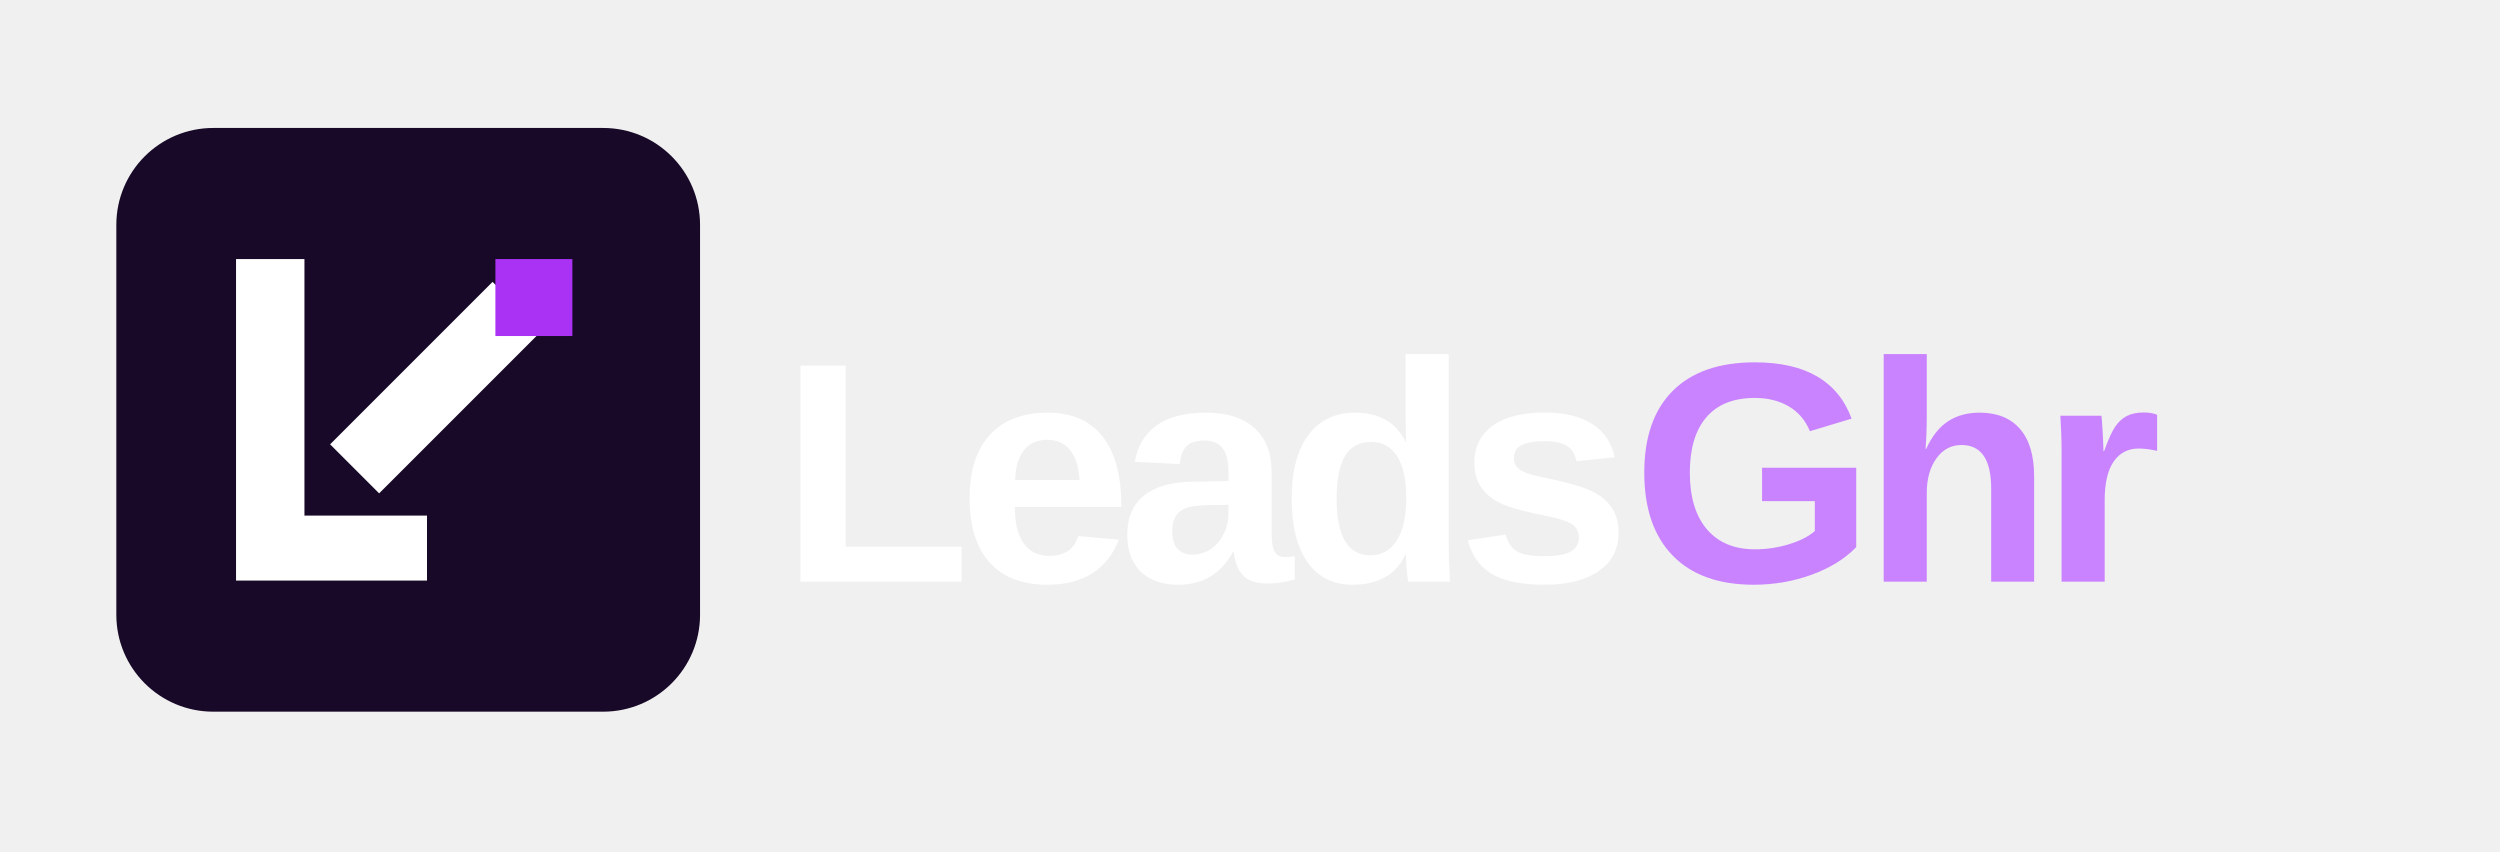
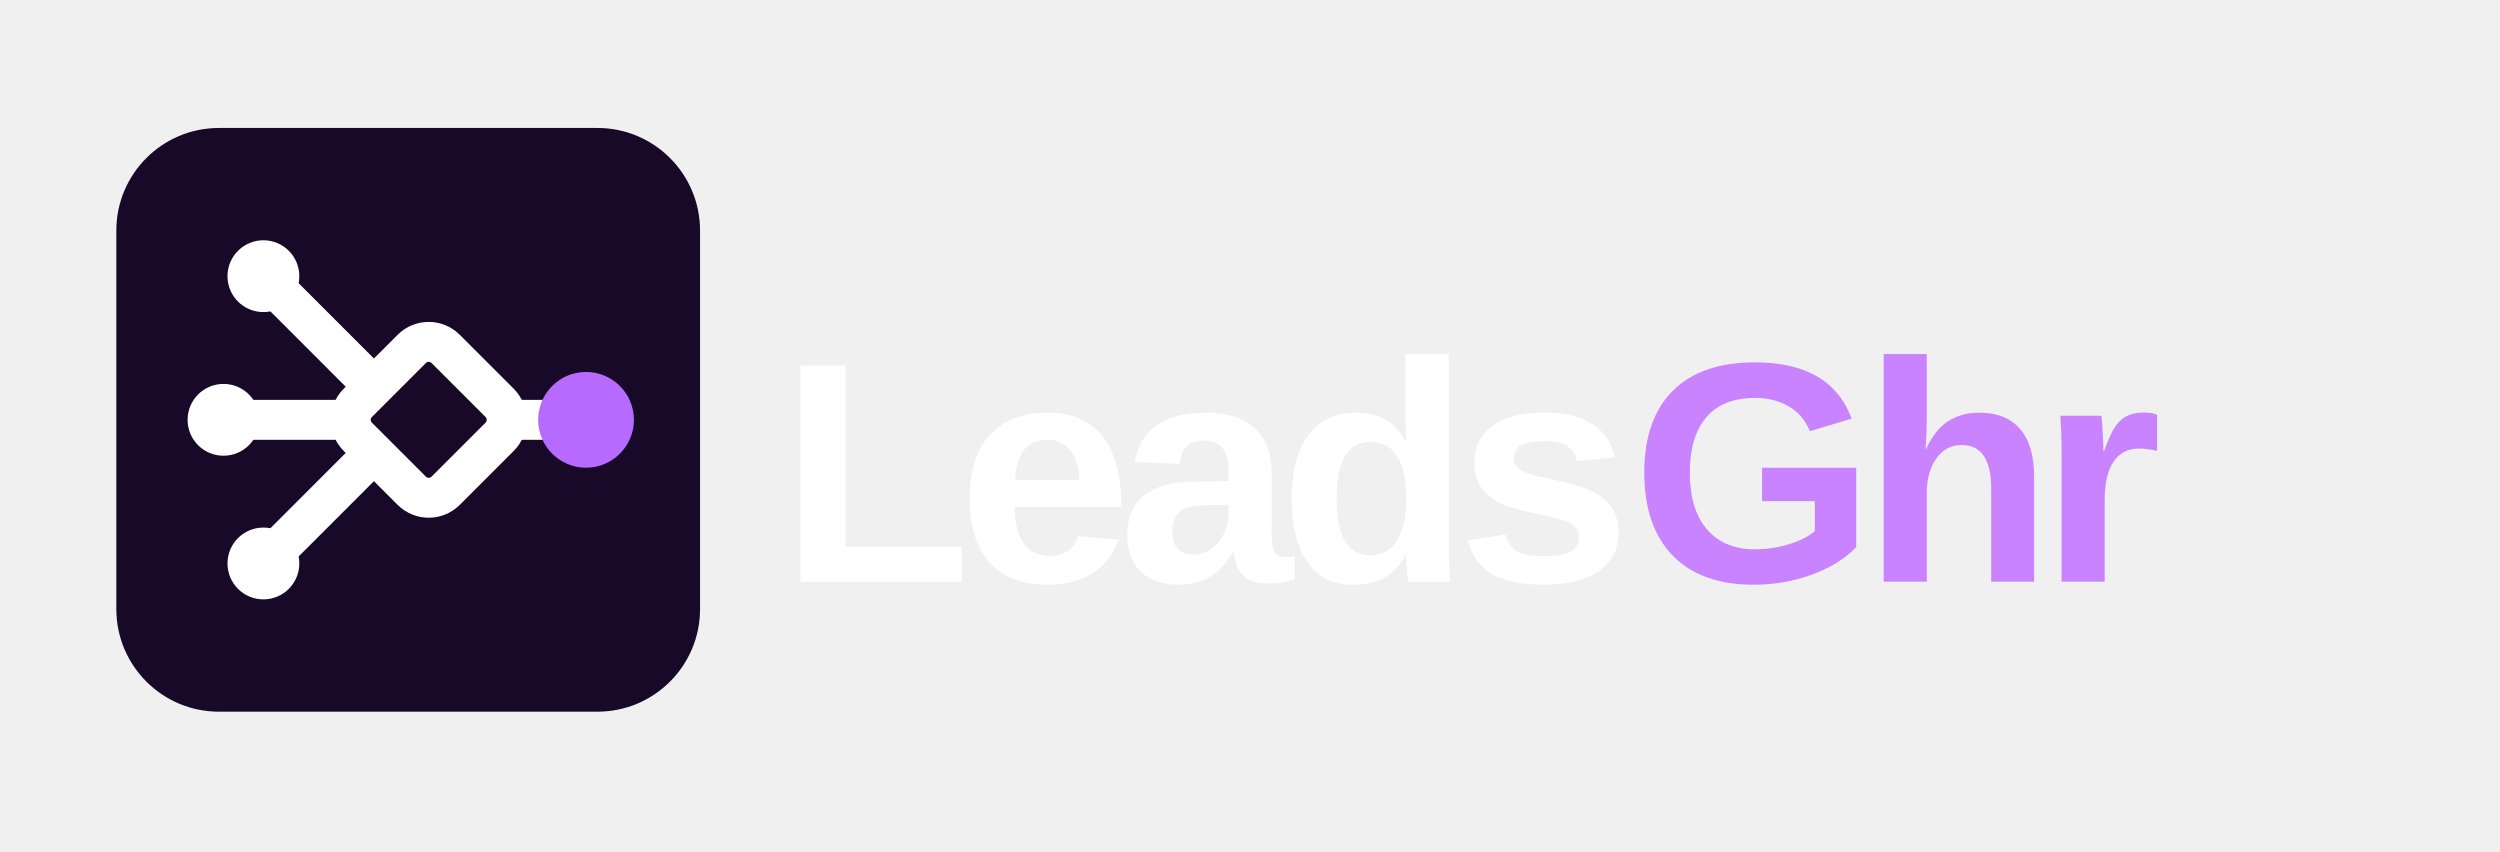
<svg xmlns="http://www.w3.org/2000/svg" width="2149" height="732" viewBox="0 0 2149 732" role="img" aria-label="LeadsGhr logo">
  <g transform="translate(100 110) scale(.49)">
-     <rect width="1024" height="1024" rx="170" fill="#170927" />
-     <path d="M210 230h120v450h215v114H210V230Z" fill="#FFFFFF" />
-     <path d="m375 555 285-285 86 86-285 285-86-86Z" fill="#FFFFFF" />
-     <path d="M665 230h135v135H665z" fill="#A932F5" />
+     <rect width="1024" height="1024" rx="180" fill="#170927" />
+     <path d="M258 260 449 451M188 512h214M258 764l191-191M684 512h140" fill="none" stroke="#FFFFFF" stroke-width="70" stroke-linecap="round" />
+     <circle cx="258" cy="260" r="63" fill="#FFFFFF" />
+     <circle cx="188" cy="512" r="63" fill="#FFFFFF" />
+     <circle cx="258" cy="764" r="63" fill="#FFFFFF" />
+     <rect x="439" y="403" width="218" height="218" rx="42" transform="rotate(45 548 512)" fill="#170927" stroke="#FFFFFF" stroke-width="70" />
+     <circle cx="824" cy="512" r="84" fill="#B66AFF" />
  </g>
  <text x="670" y="500" font-family="Arial, Helvetica, sans-serif" font-size="270" font-weight="800" letter-spacing="-12" fill="#FFFFFF">Leads<tspan fill="#C983FF">Ghr</tspan>
  </text>
</svg>
